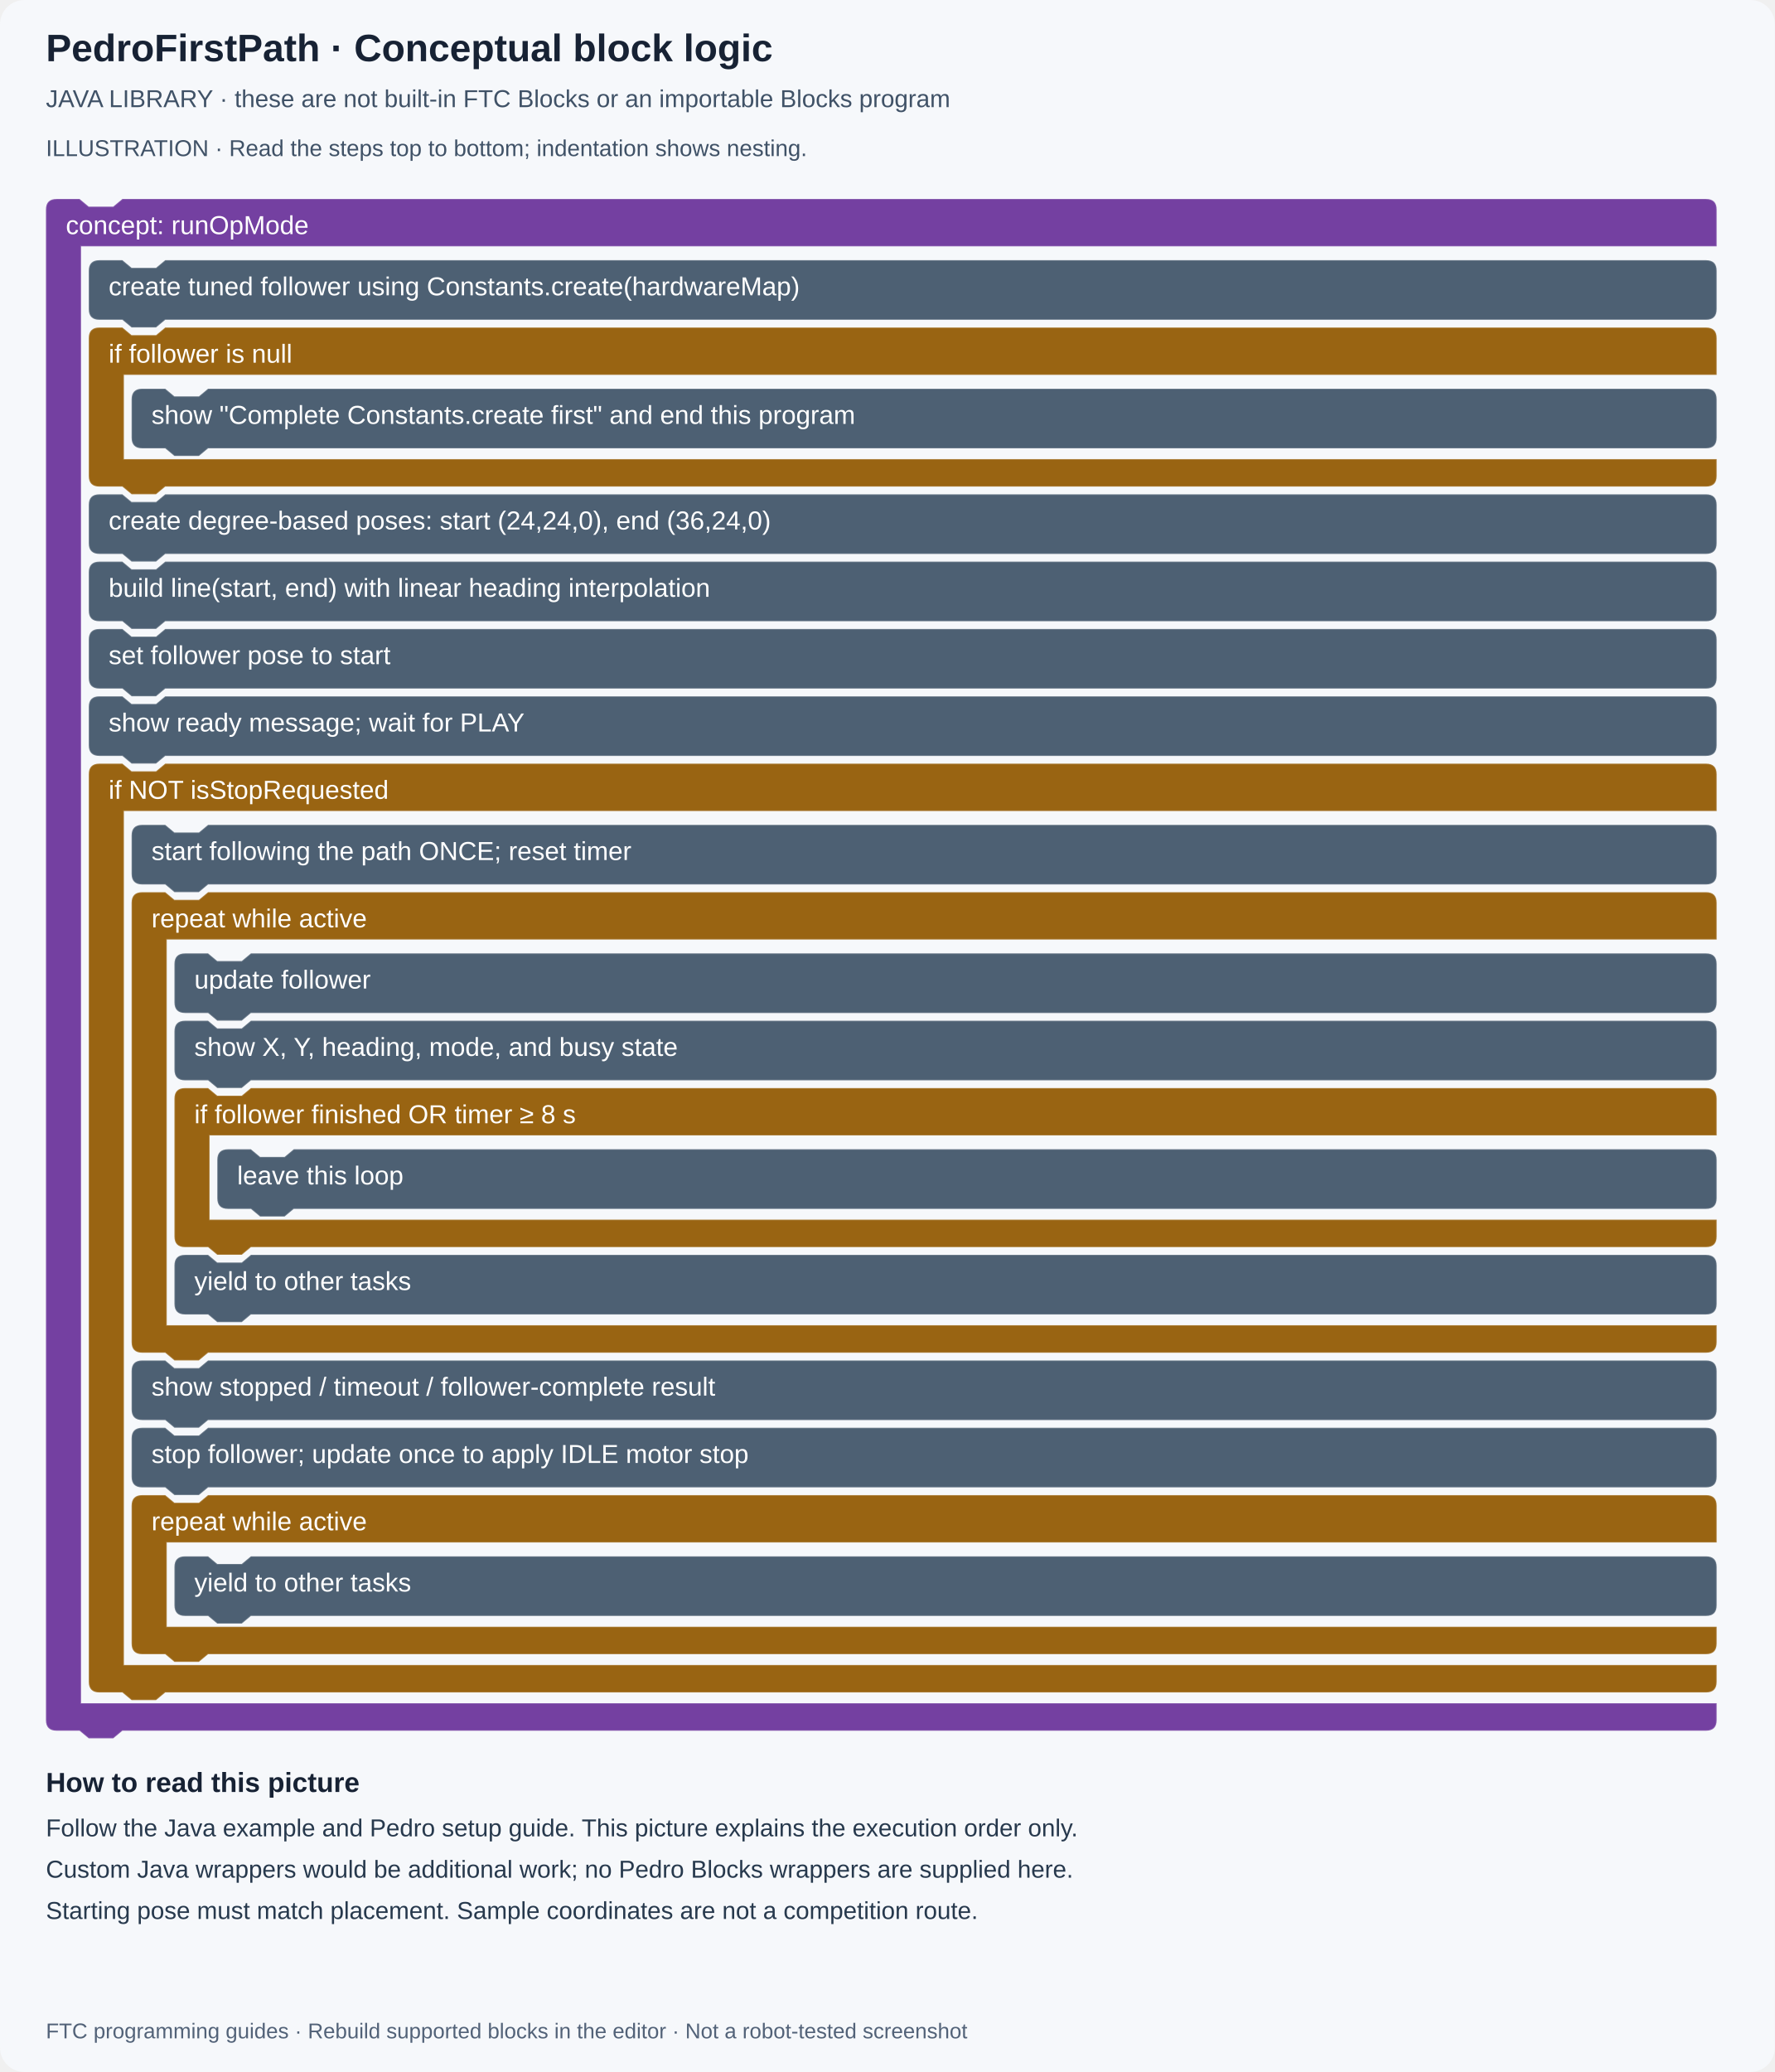
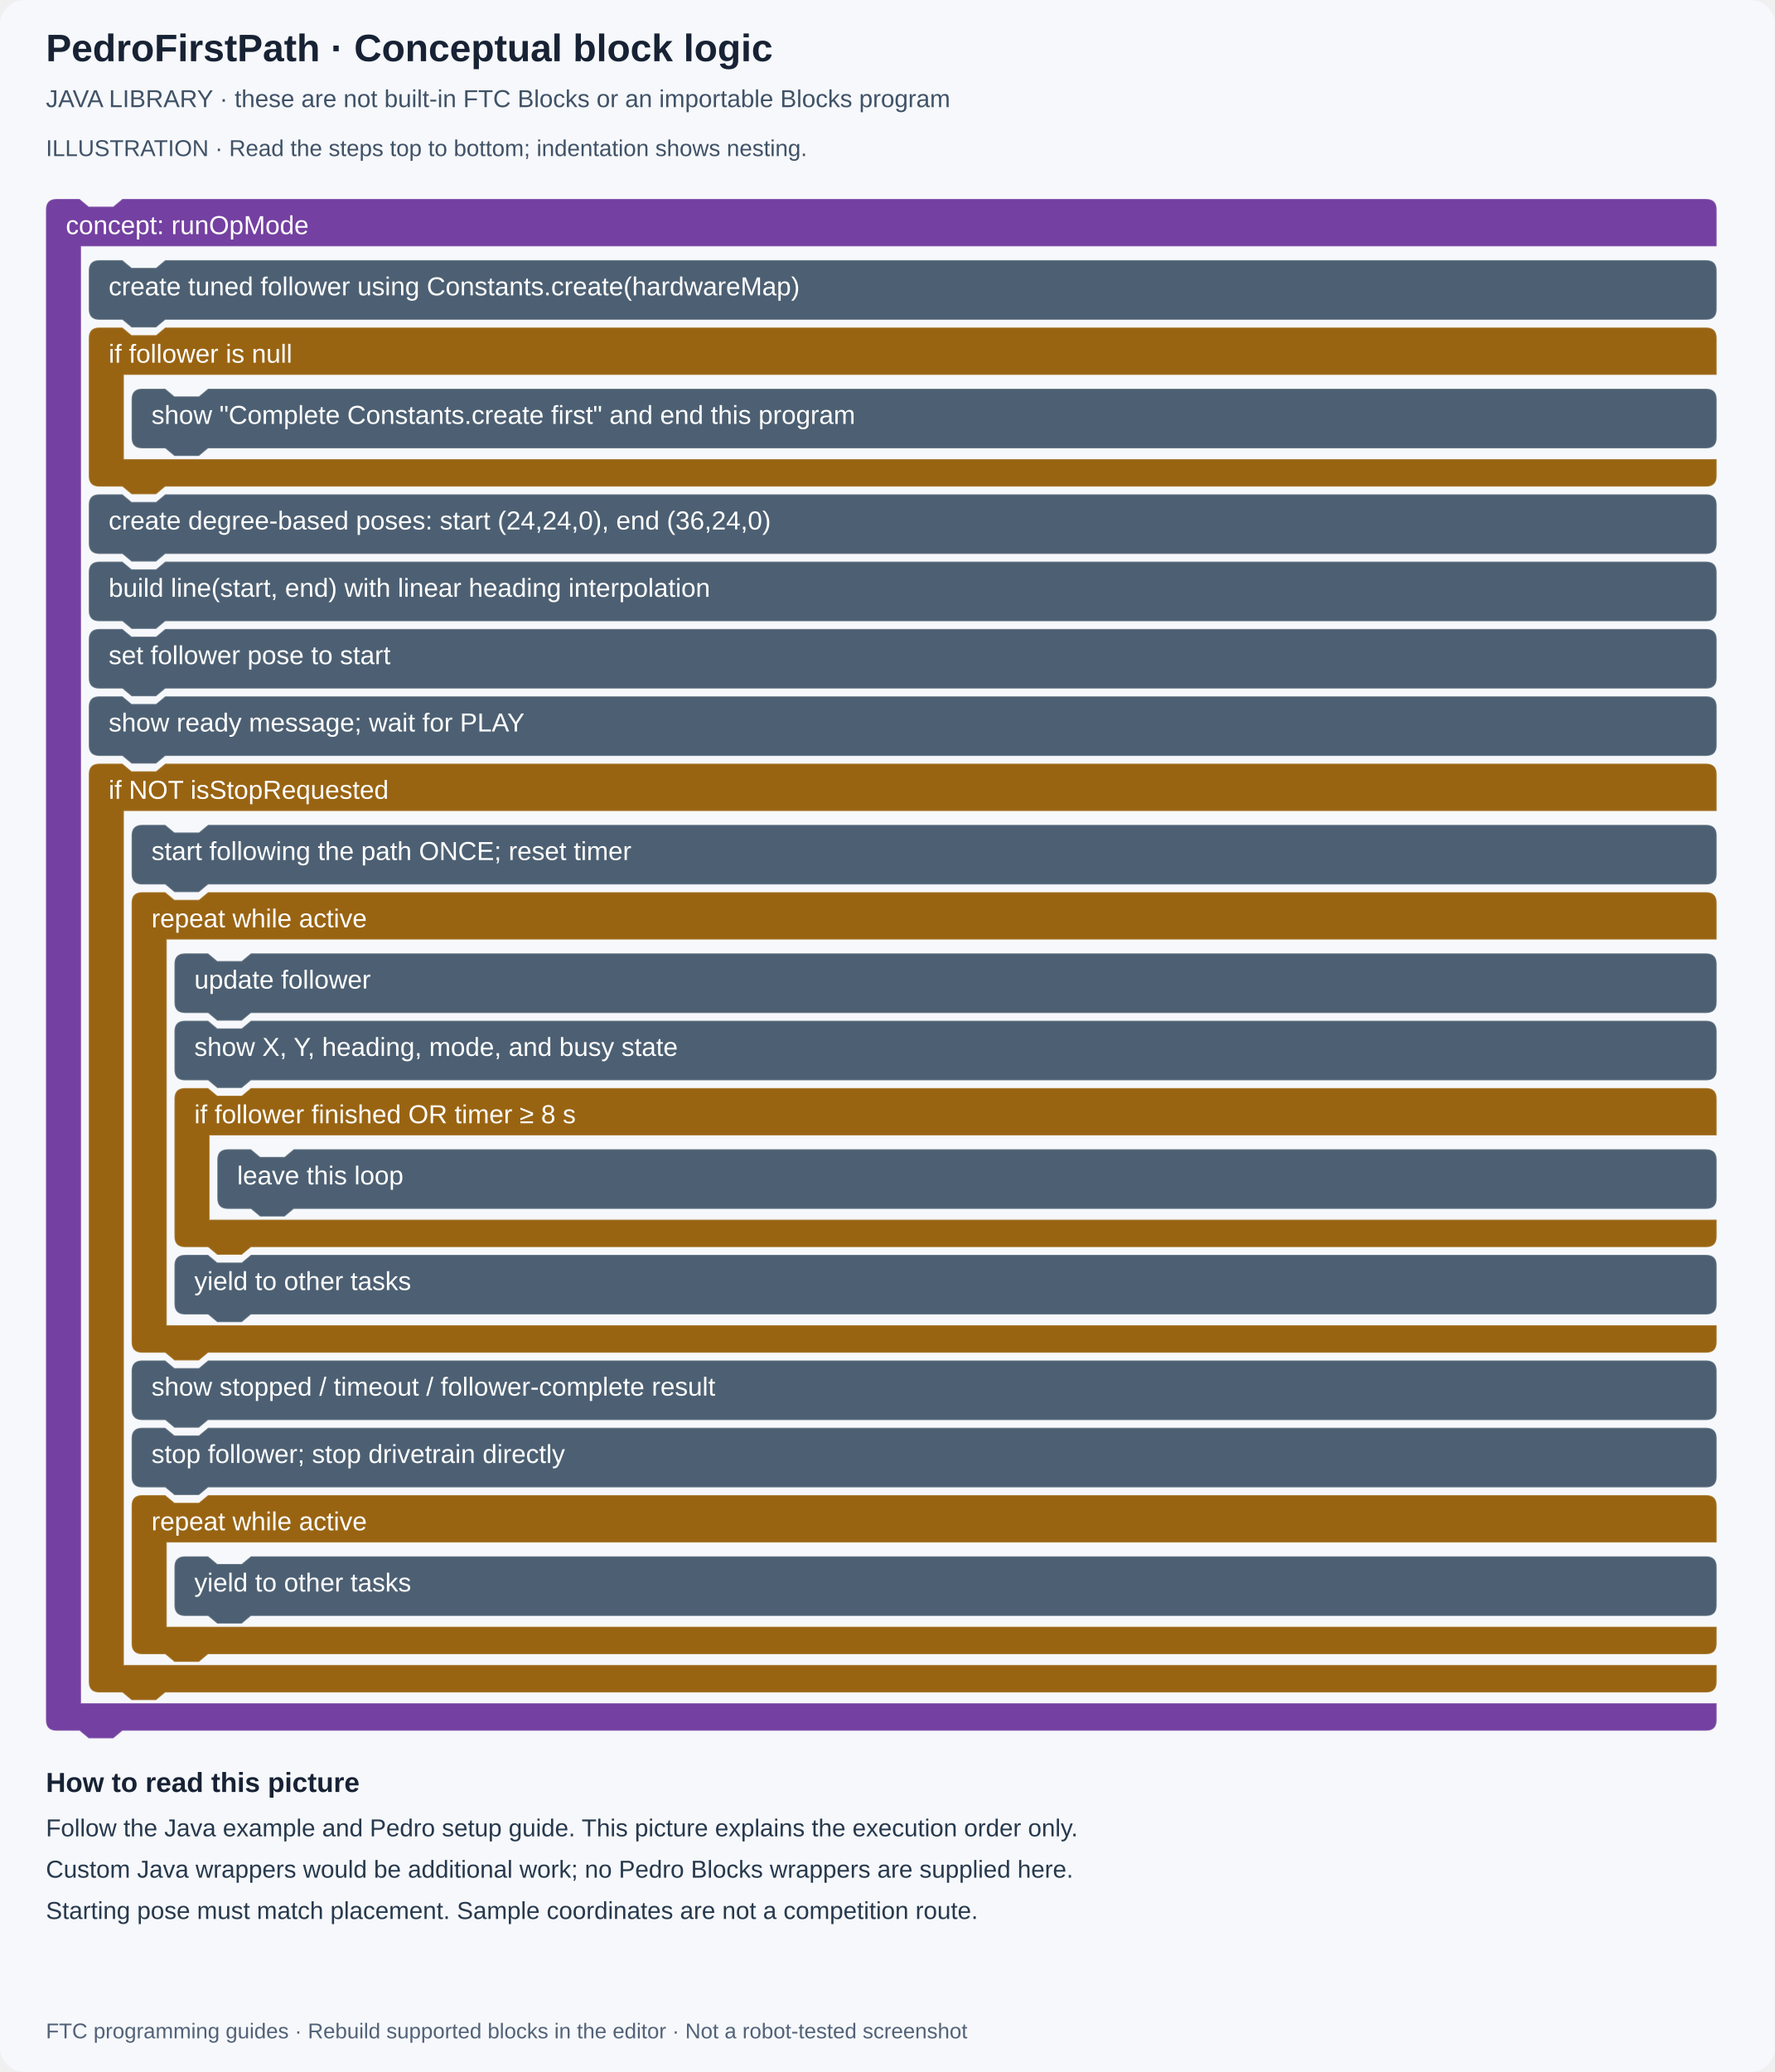
<svg xmlns="http://www.w3.org/2000/svg" width="1160" height="1354" viewBox="0 0 1160 1354" role="img" aria-labelledby="title desc">
  <rect width="1160" height="1354" rx="16" fill="#f6f8fb" />
  <text x="30" y="40" font-family="Arial, sans-serif" font-size="25" font-weight="600" fill="#172234">PedroFirstPath · Conceptual block logic</text>
  <text x="30" y="70" font-family="Arial, sans-serif" font-size="16" font-weight="400" fill="#405267">JAVA LIBRARY · these are not built-in FTC Blocks or an importable Blocks program</text>
  <text x="30" y="102" font-family="Arial, sans-serif" font-size="15" font-weight="400" fill="#405267">ILLUSTRATION · Read the steps top to bottom; indentation shows nesting.</text>
  <path d="M 37 130 H 52 l 6 5 h 16 l 6 -5 H 1115 Q 1122 130 1122 137 V 161 H 53 V 1113 H 1122 V 1124 Q 1122 1131 1115 1131 H 80 l -6 5 h -16 l -6 -5 H 37 Q 30 1131 30 1124 V 137 Q 30 130 37 130 Z" fill="#7440a1" stroke="#ffffff" stroke-opacity=".18" stroke-width="1" />
  <text x="43" y="153" font-family="Arial, sans-serif" font-size="17" font-weight="400" fill="#ffffff">concept: runOpMode</text>
  <path d="M 65 170 H 80 l 6 5 h 16 l 6 -5 H 1115 Q 1122 170 1122 177 V 202 Q 1122 209 1115 209 H 108 l -6 5 h -16 l -6 -5 H 65 Q 58 209 58 202 V 177 Q 58 170 65 170 Z" fill="#4d6073" stroke="#ffffff" stroke-opacity=".18" stroke-width="1" />
  <text x="71" y="193" font-family="Arial, sans-serif" font-size="17" font-weight="400" fill="#ffffff">create tuned follower using Constants.create(hardwareMap)</text>
  <path d="M 65 214 H 80 l 6 5 h 16 l 6 -5 H 1115 Q 1122 214 1122 221 V 245 H 81 V 300 H 1122 V 311 Q 1122 318 1115 318 H 108 l -6 5 h -16 l -6 -5 H 65 Q 58 318 58 311 V 221 Q 58 214 65 214 Z" fill="#996412" stroke="#ffffff" stroke-opacity=".18" stroke-width="1" />
  <text x="71" y="237" font-family="Arial, sans-serif" font-size="17" font-weight="400" fill="#ffffff">if follower is null</text>
  <path d="M 93 254 H 108 l 6 5 h 16 l 6 -5 H 1115 Q 1122 254 1122 261 V 286 Q 1122 293 1115 293 H 136 l -6 5 h -16 l -6 -5 H 93 Q 86 293 86 286 V 261 Q 86 254 93 254 Z" fill="#4d6073" stroke="#ffffff" stroke-opacity=".18" stroke-width="1" />
  <text x="99" y="277" font-family="Arial, sans-serif" font-size="17" font-weight="400" fill="#ffffff">show "Complete Constants.create first" and end this program</text>
  <path d="M 65 323 H 80 l 6 5 h 16 l 6 -5 H 1115 Q 1122 323 1122 330 V 355 Q 1122 362 1115 362 H 108 l -6 5 h -16 l -6 -5 H 65 Q 58 362 58 355 V 330 Q 58 323 65 323 Z" fill="#4d6073" stroke="#ffffff" stroke-opacity=".18" stroke-width="1" />
  <text x="71" y="346" font-family="Arial, sans-serif" font-size="17" font-weight="400" fill="#ffffff">create degree-based poses: start (24,24,0), end (36,24,0)</text>
  <path d="M 65 367 H 80 l 6 5 h 16 l 6 -5 H 1115 Q 1122 367 1122 374 V 399 Q 1122 406 1115 406 H 108 l -6 5 h -16 l -6 -5 H 65 Q 58 406 58 399 V 374 Q 58 367 65 367 Z" fill="#4d6073" stroke="#ffffff" stroke-opacity=".18" stroke-width="1" />
  <text x="71" y="390" font-family="Arial, sans-serif" font-size="17" font-weight="400" fill="#ffffff">build line(start, end) with linear heading interpolation</text>
  <path d="M 65 411 H 80 l 6 5 h 16 l 6 -5 H 1115 Q 1122 411 1122 418 V 443 Q 1122 450 1115 450 H 108 l -6 5 h -16 l -6 -5 H 65 Q 58 450 58 443 V 418 Q 58 411 65 411 Z" fill="#4d6073" stroke="#ffffff" stroke-opacity=".18" stroke-width="1" />
  <text x="71" y="434" font-family="Arial, sans-serif" font-size="17" font-weight="400" fill="#ffffff">set follower pose to start</text>
  <path d="M 65 455 H 80 l 6 5 h 16 l 6 -5 H 1115 Q 1122 455 1122 462 V 487 Q 1122 494 1115 494 H 108 l -6 5 h -16 l -6 -5 H 65 Q 58 494 58 487 V 462 Q 58 455 65 455 Z" fill="#4d6073" stroke="#ffffff" stroke-opacity=".18" stroke-width="1" />
  <text x="71" y="478" font-family="Arial, sans-serif" font-size="17" font-weight="400" fill="#ffffff">show ready message; wait for PLAY</text>
  <path d="M 65 499 H 80 l 6 5 h 16 l 6 -5 H 1115 Q 1122 499 1122 506 V 530 H 81 V 1088 H 1122 V 1099 Q 1122 1106 1115 1106 H 108 l -6 5 h -16 l -6 -5 H 65 Q 58 1106 58 1099 V 506 Q 58 499 65 499 Z" fill="#996412" stroke="#ffffff" stroke-opacity=".18" stroke-width="1" />
  <text x="71" y="522" font-family="Arial, sans-serif" font-size="17" font-weight="400" fill="#ffffff">if NOT isStopRequested</text>
  <path d="M 93 539 H 108 l 6 5 h 16 l 6 -5 H 1115 Q 1122 539 1122 546 V 571 Q 1122 578 1115 578 H 136 l -6 5 h -16 l -6 -5 H 93 Q 86 578 86 571 V 546 Q 86 539 93 539 Z" fill="#4d6073" stroke="#ffffff" stroke-opacity=".18" stroke-width="1" />
  <text x="99" y="562" font-family="Arial, sans-serif" font-size="17" font-weight="400" fill="#ffffff">start following the path ONCE; reset timer</text>
  <path d="M 93 583 H 108 l 6 5 h 16 l 6 -5 H 1115 Q 1122 583 1122 590 V 614 H 109 V 866 H 1122 V 877 Q 1122 884 1115 884 H 136 l -6 5 h -16 l -6 -5 H 93 Q 86 884 86 877 V 590 Q 86 583 93 583 Z" fill="#996412" stroke="#ffffff" stroke-opacity=".18" stroke-width="1" />
  <text x="99" y="606" font-family="Arial, sans-serif" font-size="17" font-weight="400" fill="#ffffff">repeat while active</text>
  <path d="M 121 623 H 136 l 6 5 h 16 l 6 -5 H 1115 Q 1122 623 1122 630 V 655 Q 1122 662 1115 662 H 164 l -6 5 h -16 l -6 -5 H 121 Q 114 662 114 655 V 630 Q 114 623 121 623 Z" fill="#4d6073" stroke="#ffffff" stroke-opacity=".18" stroke-width="1" />
  <text x="127" y="646" font-family="Arial, sans-serif" font-size="17" font-weight="400" fill="#ffffff">update follower</text>
  <path d="M 121 667 H 136 l 6 5 h 16 l 6 -5 H 1115 Q 1122 667 1122 674 V 699 Q 1122 706 1115 706 H 164 l -6 5 h -16 l -6 -5 H 121 Q 114 706 114 699 V 674 Q 114 667 121 667 Z" fill="#4d6073" stroke="#ffffff" stroke-opacity=".18" stroke-width="1" />
  <text x="127" y="690" font-family="Arial, sans-serif" font-size="17" font-weight="400" fill="#ffffff">show X, Y, heading, mode, and busy state</text>
  <path d="M 121 711 H 136 l 6 5 h 16 l 6 -5 H 1115 Q 1122 711 1122 718 V 742 H 137 V 797 H 1122 V 808 Q 1122 815 1115 815 H 164 l -6 5 h -16 l -6 -5 H 121 Q 114 815 114 808 V 718 Q 114 711 121 711 Z" fill="#996412" stroke="#ffffff" stroke-opacity=".18" stroke-width="1" />
  <text x="127" y="734" font-family="Arial, sans-serif" font-size="17" font-weight="400" fill="#ffffff">if follower finished OR timer ≥ 8 s</text>
  <path d="M 149 751 H 164 l 6 5 h 16 l 6 -5 H 1115 Q 1122 751 1122 758 V 783 Q 1122 790 1115 790 H 192 l -6 5 h -16 l -6 -5 H 149 Q 142 790 142 783 V 758 Q 142 751 149 751 Z" fill="#4d6073" stroke="#ffffff" stroke-opacity=".18" stroke-width="1" />
  <text x="155" y="774" font-family="Arial, sans-serif" font-size="17" font-weight="400" fill="#ffffff">leave this loop</text>
  <path d="M 121 820 H 136 l 6 5 h 16 l 6 -5 H 1115 Q 1122 820 1122 827 V 852 Q 1122 859 1115 859 H 164 l -6 5 h -16 l -6 -5 H 121 Q 114 859 114 852 V 827 Q 114 820 121 820 Z" fill="#4d6073" stroke="#ffffff" stroke-opacity=".18" stroke-width="1" />
  <text x="127" y="843" font-family="Arial, sans-serif" font-size="17" font-weight="400" fill="#ffffff">yield to other tasks</text>
  <path d="M 93 889 H 108 l 6 5 h 16 l 6 -5 H 1115 Q 1122 889 1122 896 V 921 Q 1122 928 1115 928 H 136 l -6 5 h -16 l -6 -5 H 93 Q 86 928 86 921 V 896 Q 86 889 93 889 Z" fill="#4d6073" stroke="#ffffff" stroke-opacity=".18" stroke-width="1" />
  <text x="99" y="912" font-family="Arial, sans-serif" font-size="17" font-weight="400" fill="#ffffff">show stopped / timeout / follower-complete result</text>
  <path d="M 93 933 H 108 l 6 5 h 16 l 6 -5 H 1115 Q 1122 933 1122 940 V 965 Q 1122 972 1115 972 H 136 l -6 5 h -16 l -6 -5 H 93 Q 86 972 86 965 V 940 Q 86 933 93 933 Z" fill="#4d6073" stroke="#ffffff" stroke-opacity=".18" stroke-width="1" />
-   <text x="99" y="956" font-family="Arial, sans-serif" font-size="17" font-weight="400" fill="#ffffff">stop follower; update once to apply IDLE motor stop</text>
+   <text x="99" y="956" font-family="Arial, sans-serif" font-size="17" font-weight="400" fill="#ffffff">stop follower; stop drivetrain directly</text>
  <path d="M 93 977 H 108 l 6 5 h 16 l 6 -5 H 1115 Q 1122 977 1122 984 V 1008 H 109 V 1063 H 1122 V 1074 Q 1122 1081 1115 1081 H 136 l -6 5 h -16 l -6 -5 H 93 Q 86 1081 86 1074 V 984 Q 86 977 93 977 Z" fill="#996412" stroke="#ffffff" stroke-opacity=".18" stroke-width="1" />
  <text x="99" y="1000" font-family="Arial, sans-serif" font-size="17" font-weight="400" fill="#ffffff">repeat while active</text>
  <path d="M 121 1017 H 136 l 6 5 h 16 l 6 -5 H 1115 Q 1122 1017 1122 1024 V 1049 Q 1122 1056 1115 1056 H 164 l -6 5 h -16 l -6 -5 H 121 Q 114 1056 114 1049 V 1024 Q 114 1017 121 1017 Z" fill="#4d6073" stroke="#ffffff" stroke-opacity=".18" stroke-width="1" />
  <text x="127" y="1040" font-family="Arial, sans-serif" font-size="17" font-weight="400" fill="#ffffff">yield to other tasks</text>
  <text x="30" y="1171" font-family="Arial, sans-serif" font-size="18" font-weight="600" fill="#172234">How to read this picture</text>
  <text x="30" y="1200" font-family="Arial, sans-serif" font-size="16" font-weight="400" fill="#27394d">Follow the Java example and Pedro setup guide. This picture explains the execution order only.</text>
  <text x="30" y="1227" font-family="Arial, sans-serif" font-size="16" font-weight="400" fill="#27394d">Custom Java wrappers would be additional work; no Pedro Blocks wrappers are supplied here.</text>
  <text x="30" y="1254" font-family="Arial, sans-serif" font-size="16" font-weight="400" fill="#27394d">Starting pose must match placement. Sample coordinates are not a competition route.</text>
  <text x="30" y="1332" font-family="Arial, sans-serif" font-size="14" font-weight="400" fill="#526278">FTC programming guides · Rebuild supported blocks in the editor · Not a robot-tested screenshot</text>
</svg>
